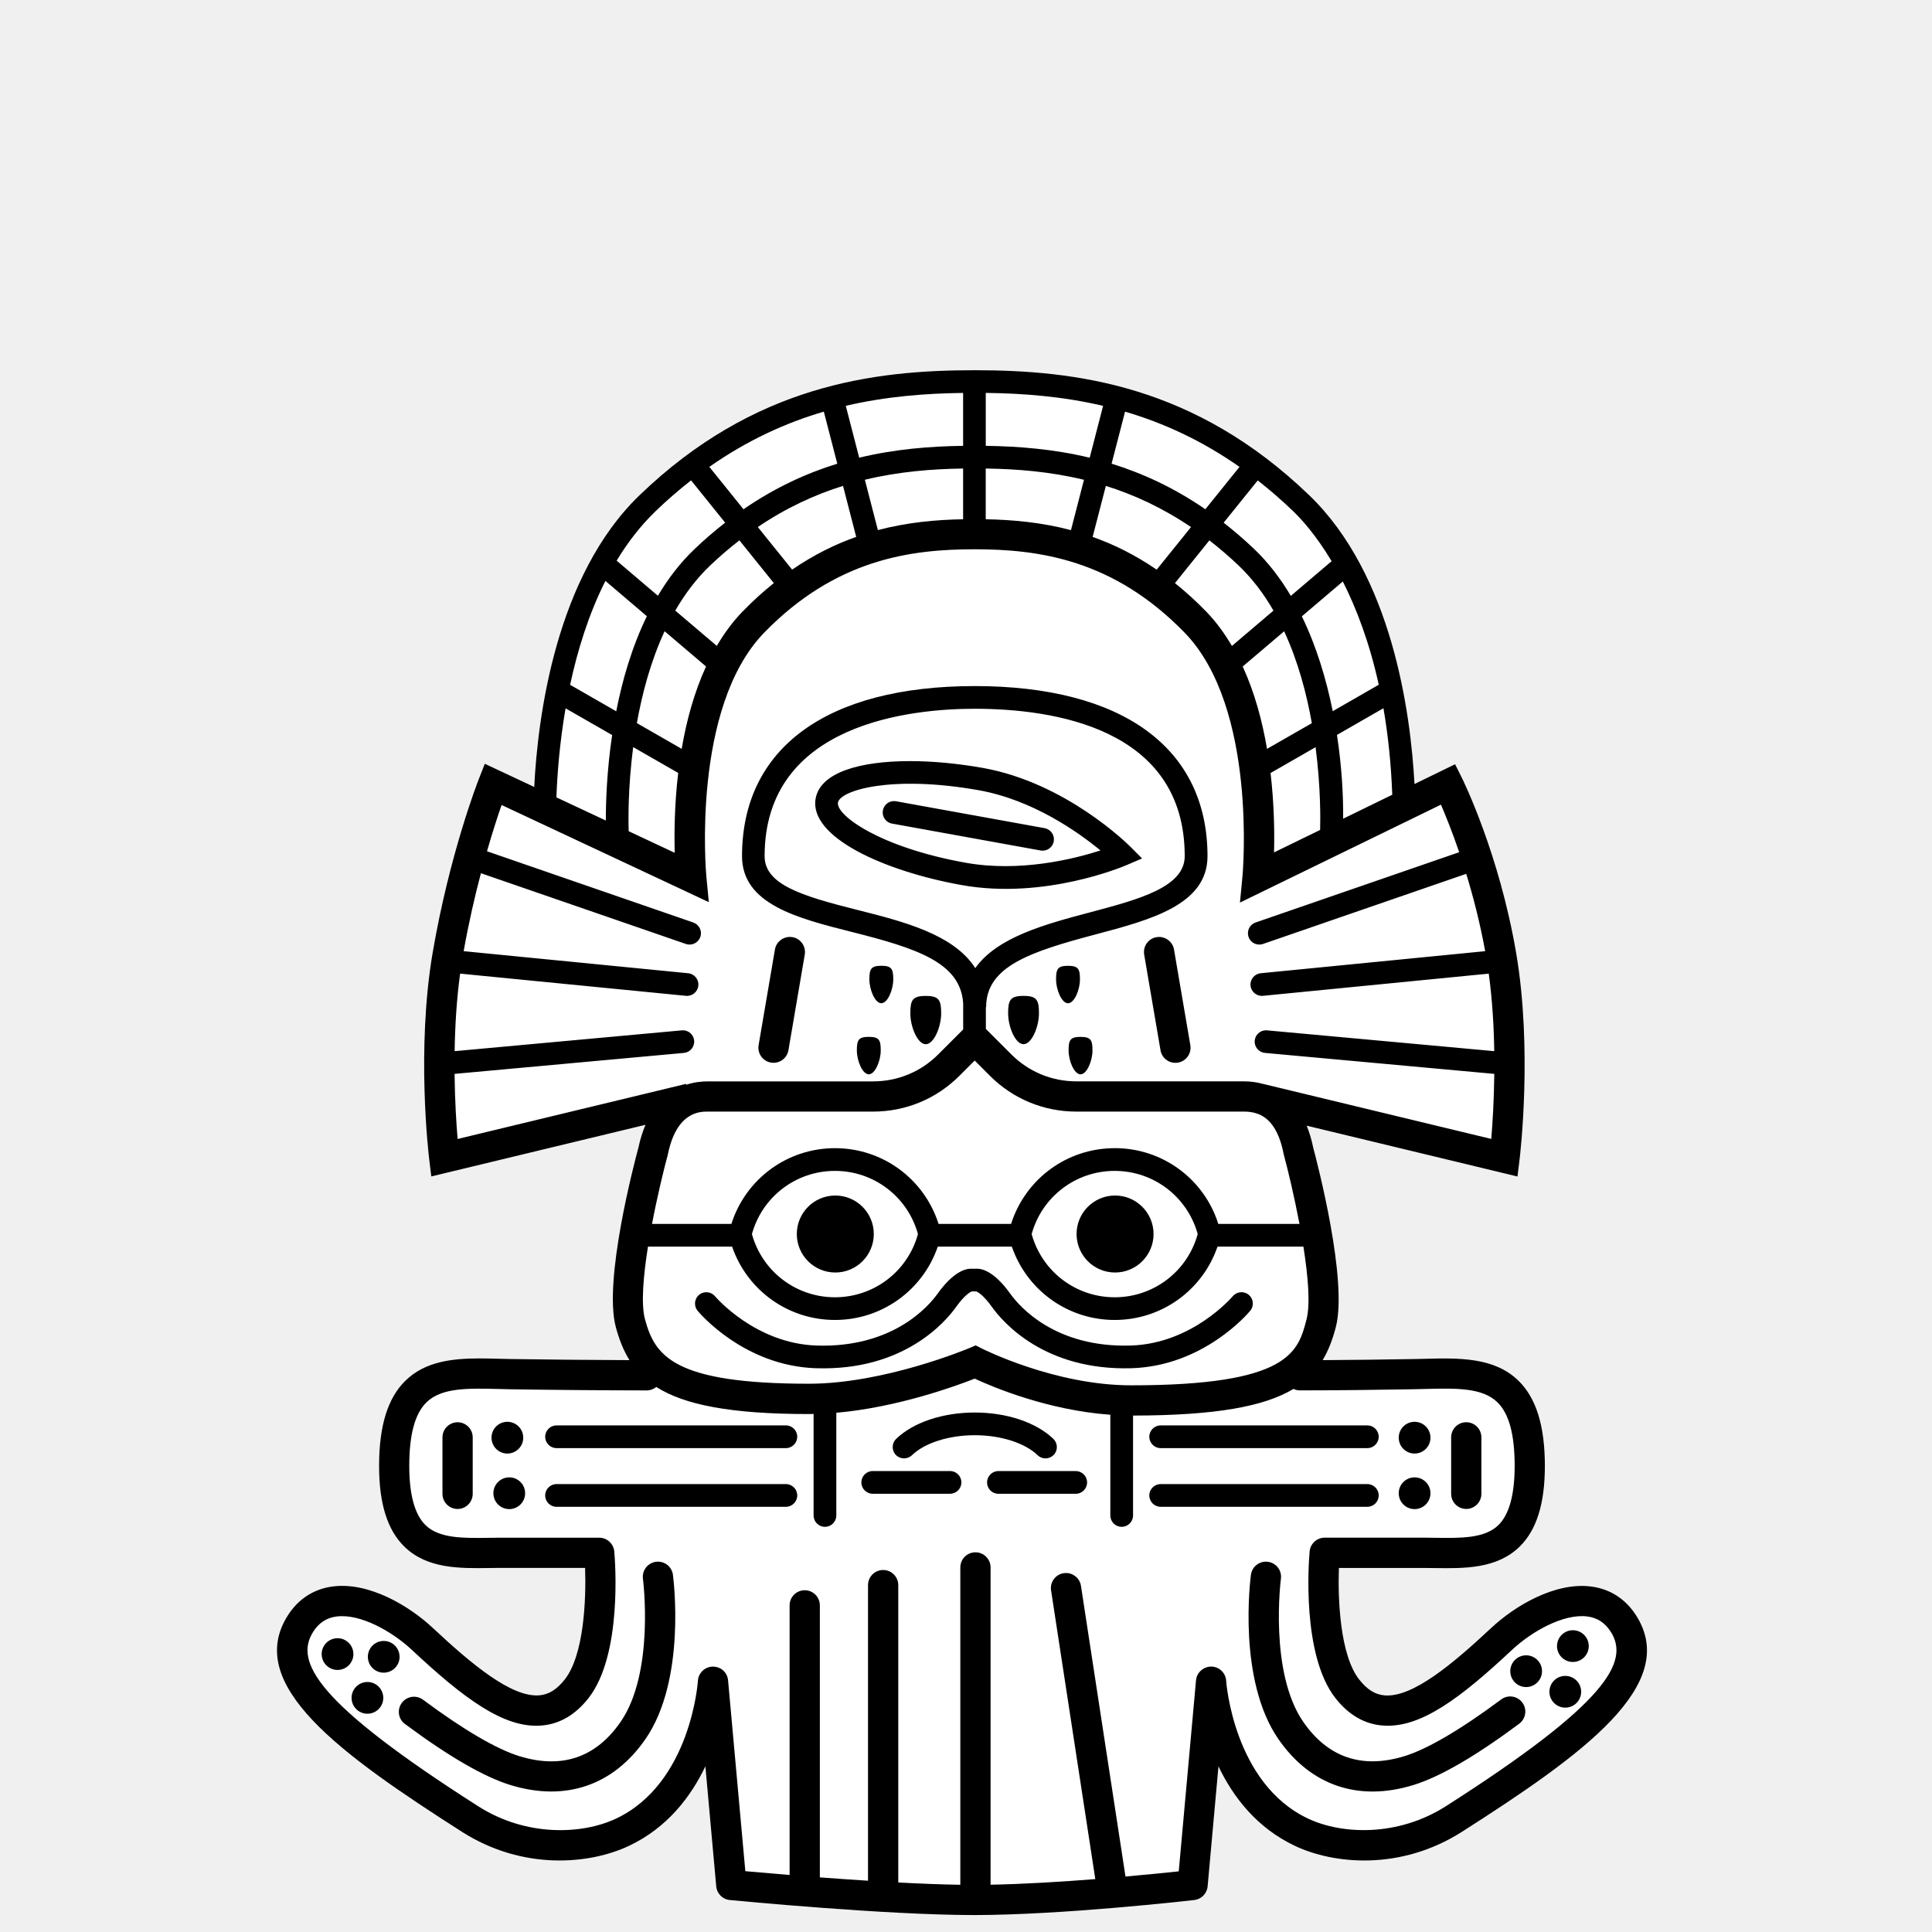
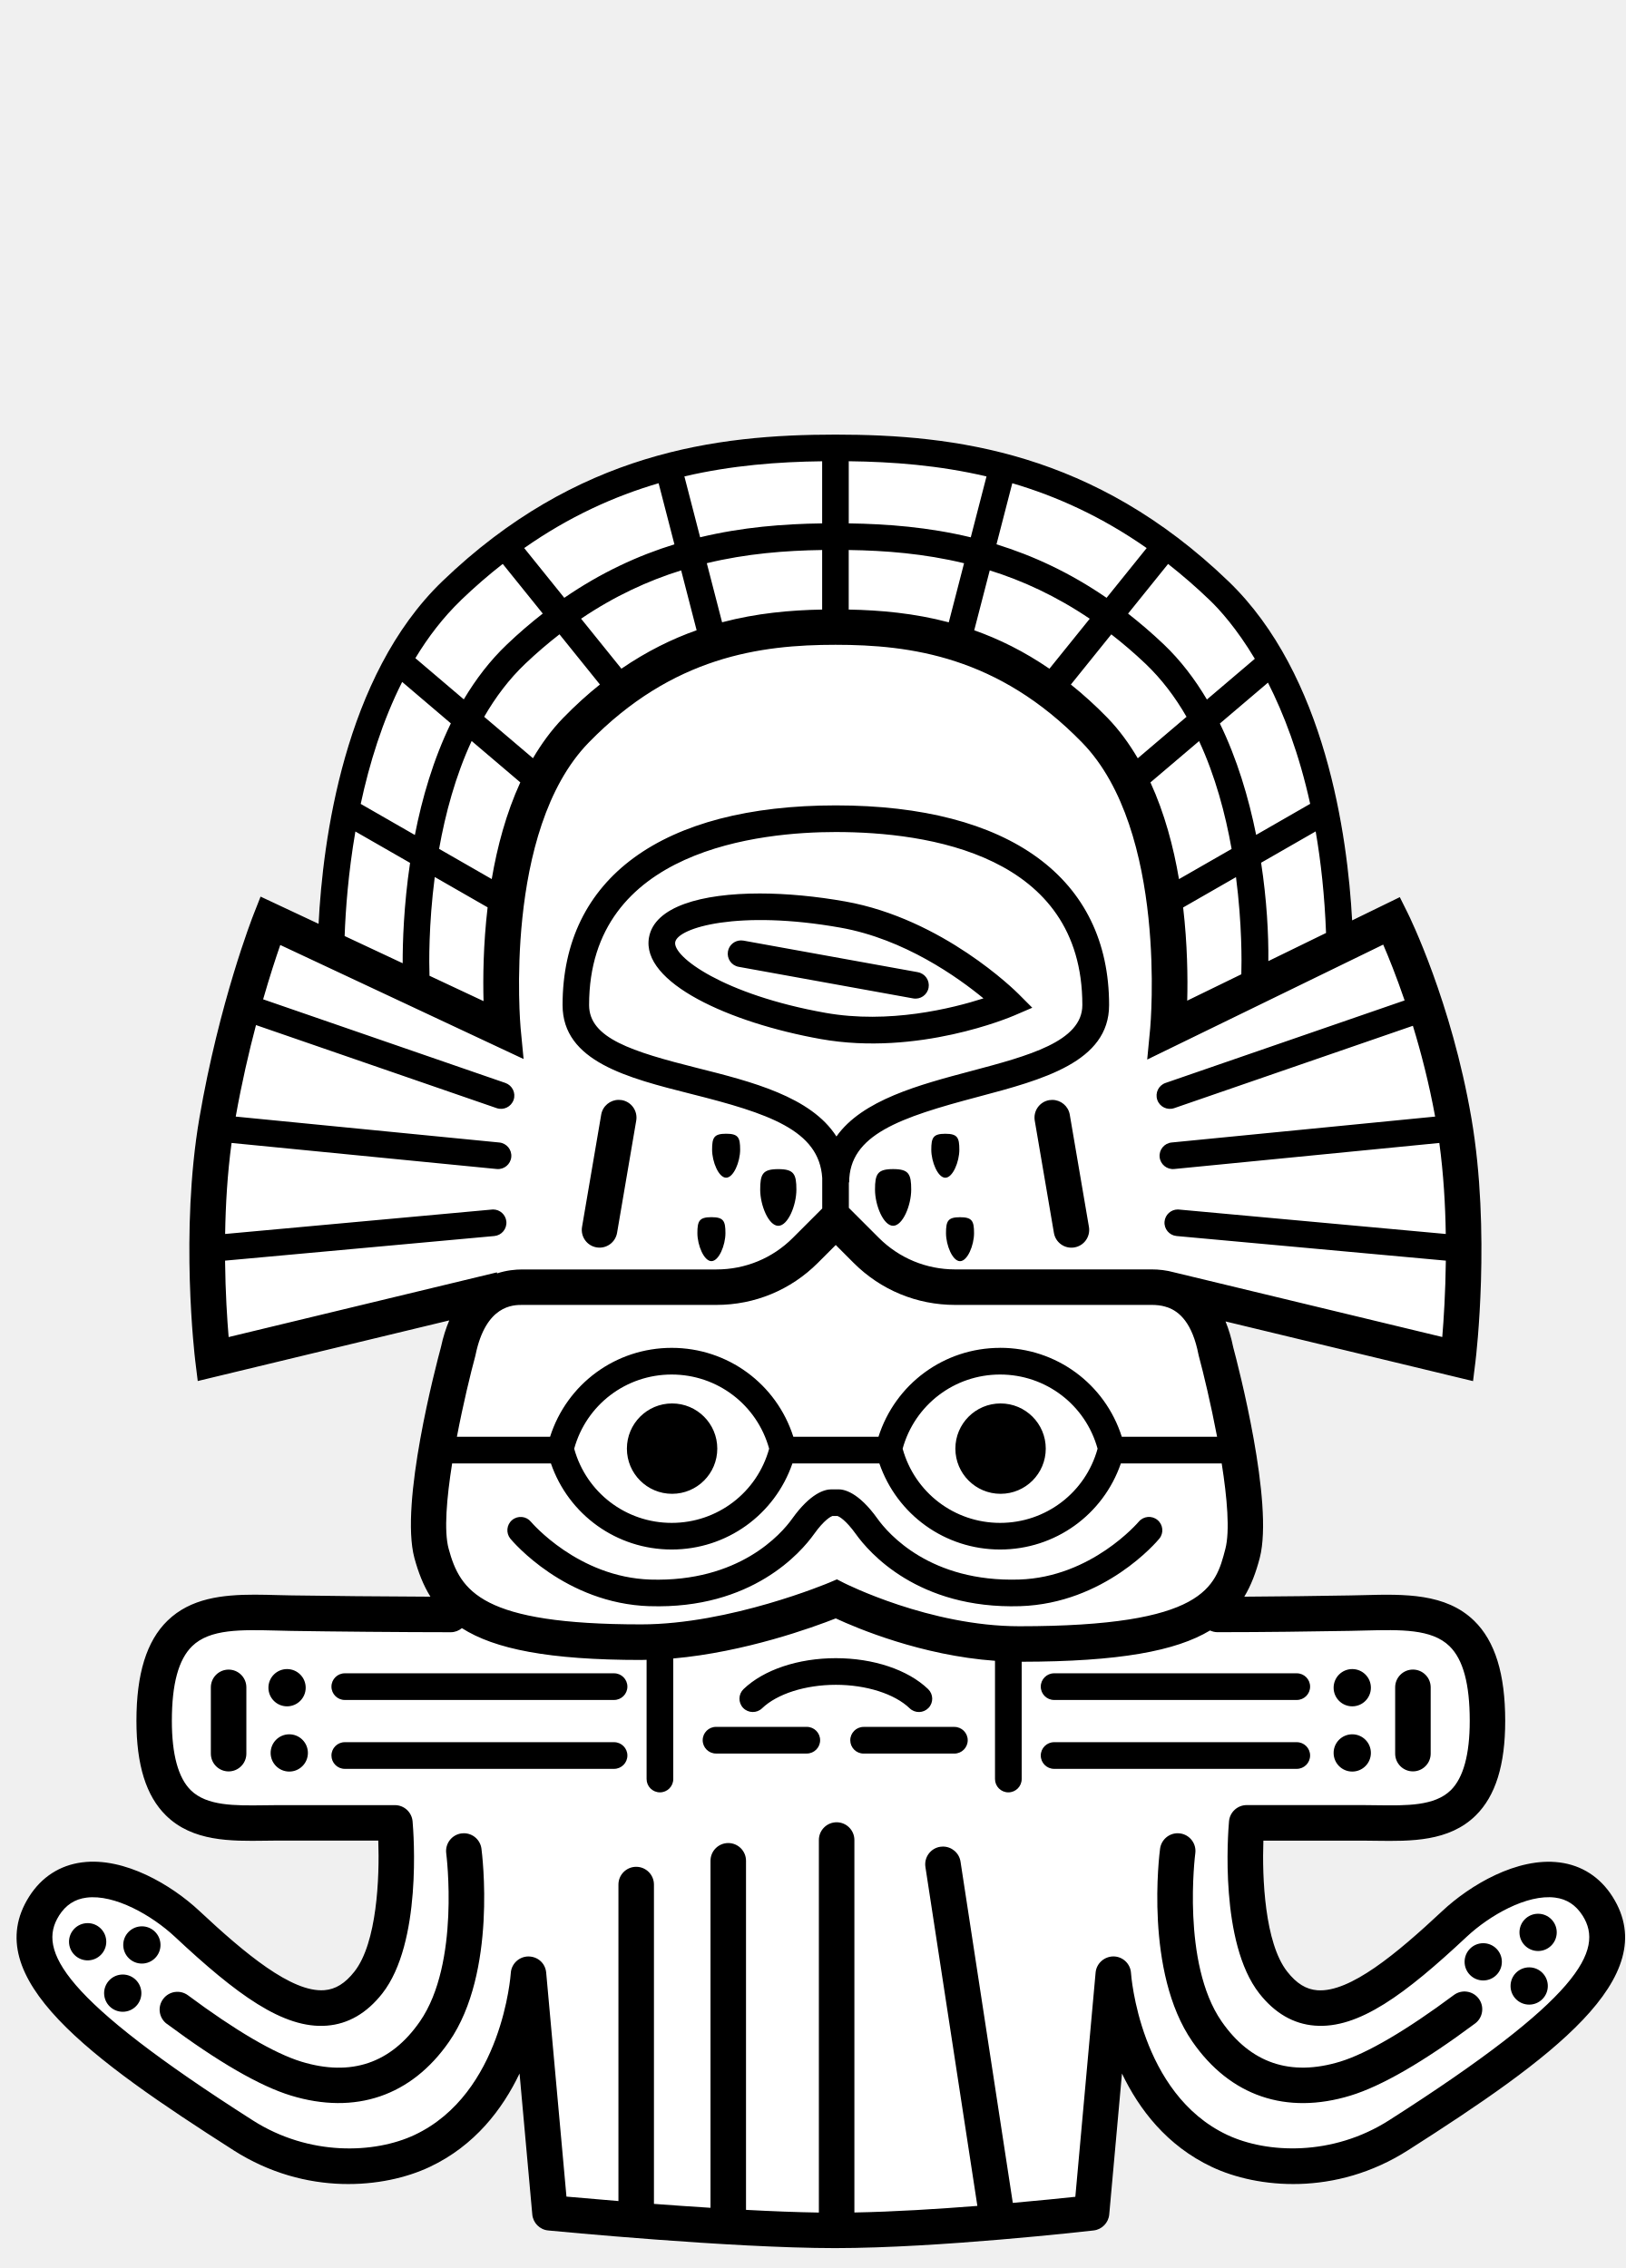
- <svg xmlns="http://www.w3.org/2000/svg" id="Layer_1" version="1.1" viewBox="0 0 595.28 595.28">
+ <svg xmlns="http://www.w3.org/2000/svg" id="Layer_1" version="1.1" viewBox="0 0 426.46 595.28">
  <defs>
    <style>
      .st0 {
        fill: #fff;
      }
    </style>
  </defs>
  <g id="background">
-     <path class="st0" d="M142.26,564.37c19.05,12.16,39.63,9.98,51.47,4.4,11.87-5.58,19.15-15.19,23.61-24.53l3.34,36.98c.2,2.23,1.96,4.01,4.19,4.21,1.95.19,48.06,4.63,75.26,4.63s66.2-4.45,67.85-4.63c2.2-.25,3.91-2.01,4.11-4.21l3.34-36.98c4.46,9.34,11.74,18.94,23.61,24.53,11.83,5.58,32.42,7.76,51.47-4.4,37.34-23.84,67.14-45.3,53.65-66.56-3.25-5.13-8.07-8.24-13.91-8.98-11.11-1.43-23.51,5.97-30.73,12.72-11.99,11.21-24.25,21.47-32.81,20.83-2.96-.22-5.48-1.78-7.92-4.9-5.91-7.52-6.6-24.68-6.25-34.37h26.17c1.17,0,2.36.02,3.54.04,8.91.12,19,.26,26.01-6.64,5.21-5.14,7.74-13.25,7.74-24.82,0-12.34-2.66-20.93-8.14-26.28-7.48-7.29-18.39-7.01-28.94-6.74-1.22.03-2.44.06-3.67.08-8.33.13-17.79.28-27.72.33,1.81-3,3.07-6.39,4.06-10.17,3.73-14.4-5.67-50.47-6.96-55.28-.52-2.58-1.21-4.8-2.02-6.79l64.95,15.66.64-5.19c.17-1.37,4.04-34-1.07-63.83-5.24-30.52-16.26-52.93-16.73-53.87l-2.06-4.14-12.51,6.1c-1.2-22.21-6.96-64.46-32.45-88.99-35.26-33.94-71.91-38.51-103.13-38.51s-67.92,4.57-103.17,38.49c-25.88,24.9-31.38,68.39-32.48,89.91l-15.22-7.14-1.82,4.63c-.37.93-9.04,23.18-14.24,53.5-5.11,29.83-1.24,62.45-1.07,63.83l.64,5.19,66-15.91c-.86,2.03-1.61,4.33-2.18,7.01-1.29,4.76-10.84,41.01-6.96,55.36,1.02,3.76,2.33,7.14,4.2,10.14-11.98-.04-27.54-.2-36.41-.34-1.23-.02-2.45-.05-3.67-.08-2.01-.05-4.03-.11-6.03-.11-8.54,0-16.84.94-22.9,6.84-5.48,5.34-8.14,13.94-8.14,26.28,0,11.57,2.53,19.7,7.74,24.82,7,6.91,17.09,6.76,26.01,6.64,1.18-.02,2.37-.04,3.54-.04h26.18c.35,9.68-.33,26.83-6.25,34.37-2.45,3.12-4.97,4.68-7.92,4.9-8.54.65-20.82-9.62-32.81-20.83-7.22-6.75-19.6-14.15-30.73-12.72-5.84.74-10.66,3.85-13.91,8.98-13.5,21.3,16.31,42.75,53.64,66.59Z" />
+     <path class="st0" d="M61.26,564.37c19.05,12.16,39.63,9.98,51.47,4.4,11.87-5.58,19.15-15.19,23.61-24.53l3.34,36.98c.2,2.23,1.96,4.01,4.19,4.21,1.95.19,48.06,4.63,75.26,4.63s66.2-4.45,67.85-4.63c2.2-.25,3.91-2.01,4.11-4.21l3.34-36.98c4.46,9.34,11.74,18.94,23.61,24.53,11.83,5.58,32.42,7.76,51.47-4.4,37.34-23.84,67.14-45.3,53.65-66.56-3.25-5.13-8.07-8.24-13.91-8.98-11.11-1.43-23.51,5.97-30.73,12.72-11.99,11.21-24.25,21.47-32.81,20.83-2.96-.22-5.48-1.78-7.92-4.9-5.91-7.52-6.6-24.68-6.25-34.37h26.17c1.17,0,2.36.02,3.54.04,8.91.12,19,.26,26.01-6.64,5.21-5.14,7.74-13.25,7.74-24.82,0-12.34-2.66-20.93-8.14-26.28-7.48-7.29-18.39-7.01-28.94-6.74-1.22.03-2.44.06-3.67.08-8.33.13-17.79.28-27.72.33,1.81-3,3.07-6.39,4.06-10.17,3.73-14.4-5.67-50.47-6.96-55.28-.52-2.58-1.21-4.8-2.02-6.79l64.95,15.66.64-5.19c.17-1.37,4.04-34-1.07-63.83-5.24-30.52-16.26-52.93-16.73-53.87l-2.06-4.14-12.51,6.1c-1.2-22.21-6.96-64.46-32.45-88.99-35.26-33.94-71.91-38.51-103.13-38.51s-67.92,4.57-103.17,38.49c-25.88,24.9-31.38,68.39-32.48,89.91l-15.22-7.14-1.82,4.63c-.37.93-9.04,23.18-14.24,53.5-5.11,29.83-1.24,62.45-1.07,63.83l.64,5.19,66-15.91c-.86,2.03-1.61,4.33-2.18,7.01-1.29,4.76-10.84,41.01-6.96,55.36,1.02,3.76,2.33,7.14,4.2,10.14-11.98-.04-27.54-.2-36.41-.34-1.23-.02-2.45-.05-3.67-.08-2.01-.05-4.03-.11-6.03-.11-8.54,0-16.84.94-22.9,6.84-5.48,5.34-8.14,13.94-8.14,26.28,0,11.57,2.53,19.7,7.74,24.82,7,6.91,17.09,6.76,26.01,6.64,1.18-.02,2.37-.04,3.54-.04h26.18c.35,9.68-.33,26.83-6.25,34.37-2.45,3.12-4.97,4.68-7.92,4.9-8.54.65-20.82-9.62-32.81-20.83-7.22-6.75-19.6-14.15-30.73-12.72-5.84.74-10.66,3.85-13.91,8.98-13.5,21.3,16.31,42.75,53.64,66.59h-.03Z" />
  </g>
  <g id="_x30_1">
-     <path d="M140.99,438.22c-2.57,0-4.66,2.09-4.66,4.66v17.4c0,2.57,2.09,4.66,4.66,4.66s4.66-2.09,4.66-4.66v-17.4c0-2.58-2.09-4.66-4.66-4.66ZM171.48,446.19h70.66c1.93,0,3.5-1.57,3.5-3.5s-1.56-3.5-3.5-3.5h-70.66c-1.93,0-3.5,1.57-3.5,3.5s1.57,3.5,3.5,3.5ZM268.9,460.25h23.82c1.93,0,3.5-1.57,3.5-3.5s-1.56-3.5-3.5-3.5h-23.82c-1.93,0-3.5,1.57-3.5,3.5s1.57,3.5,3.5,3.5ZM435.86,464.98c2.7,0,4.89-2.19,4.89-4.89s-2.19-4.89-4.89-4.89-4.89,2.19-4.89,4.89,2.19,4.89,4.89,4.89ZM357.62,446.19h63.68c1.93,0,3.5-1.57,3.5-3.5s-1.56-3.5-3.5-3.5h-63.68c-1.93,0-3.5,1.57-3.5,3.5s1.57,3.5,3.5,3.5ZM304.13,456.76c0,1.93,1.56,3.5,3.5,3.5h23.82c1.93,0,3.5-1.57,3.5-3.5s-1.56-3.5-3.5-3.5h-23.82c-1.93,0-3.5,1.57-3.5,3.5ZM156.33,447.86c2.7,0,4.89-2.19,4.89-4.89s-2.19-4.89-4.89-4.89-4.89,2.19-4.89,4.89,2.18,4.89,4.89,4.89ZM357.62,464.27h63.68c1.93,0,3.5-1.57,3.5-3.5s-1.56-3.5-3.5-3.5h-63.68c-1.93,0-3.5,1.57-3.5,3.5s1.57,3.5,3.5,3.5ZM280.98,448.38c3.96-3.81,11.39-6.17,19.37-6.17s15.42,2.37,19.37,6.17c1.39,1.34,3.6,1.29,4.94-.1,1.34-1.39,1.29-3.6-.1-4.94-5.29-5.08-14.34-8.12-24.22-8.12s-18.93,3.04-24.22,8.12c-1.39,1.34-1.43,3.55-.1,4.94,1.35,1.39,3.57,1.43,4.96.1ZM104.52,514.51c2.68-.29,4.63-2.69,4.34-5.38-.29-2.68-2.69-4.63-5.38-4.34-2.68.29-4.63,2.69-4.34,5.38.29,2.68,2.7,4.63,5.38,4.34ZM142.26,564.37c19.05,12.16,39.63,9.98,51.47,4.4,11.87-5.58,19.15-15.19,23.61-24.53l3.34,36.98c.2,2.23,1.96,4.01,4.19,4.21,1.95.19,48.06,4.63,75.26,4.63s66.2-4.45,67.85-4.63c2.2-.25,3.91-2.01,4.11-4.21l3.34-36.98c4.46,9.34,11.74,18.94,23.61,24.53,11.83,5.58,32.42,7.76,51.47-4.4,37.34-23.84,67.14-45.3,53.65-66.56-3.25-5.13-8.07-8.24-13.91-8.98-11.11-1.43-23.51,5.97-30.73,12.72-11.99,11.21-24.25,21.47-32.81,20.83-2.96-.22-5.48-1.78-7.92-4.9-5.91-7.52-6.6-24.68-6.25-34.37h26.17c1.17,0,2.36.02,3.54.04,8.91.12,19,.26,26.01-6.64,5.21-5.14,7.74-13.25,7.74-24.82,0-12.34-2.66-20.93-8.14-26.28-7.48-7.29-18.39-7.01-28.94-6.74-1.22.03-2.44.06-3.67.08-8.33.13-17.79.28-27.72.33,1.81-3,3.07-6.39,4.06-10.17,3.73-14.4-5.67-50.47-6.96-55.28-.52-2.58-1.21-4.8-2.02-6.79l64.95,15.66.64-5.19c.17-1.37,4.04-34-1.07-63.83-5.24-30.52-16.26-52.93-16.73-53.87l-2.06-4.14-12.51,6.1c-1.2-22.21-6.96-64.46-32.45-88.99-35.26-33.94-71.91-38.51-103.13-38.51s-67.92,4.57-103.17,38.49c-25.88,24.9-31.38,68.39-32.48,89.91l-15.22-7.14-1.82,4.63c-.37.93-9.04,23.18-14.24,53.5-5.11,29.83-1.24,62.45-1.07,63.83l.64,5.19,66-15.91c-.86,2.03-1.61,4.33-2.18,7.01-1.29,4.76-10.84,41.01-6.96,55.36,1.02,3.76,2.33,7.14,4.2,10.14-11.98-.04-27.54-.2-36.41-.34-1.23-.02-2.45-.05-3.67-.08-2.01-.05-4.03-.11-6.03-.11-8.54,0-16.84.94-22.9,6.84-5.48,5.34-8.14,13.94-8.14,26.28,0,11.57,2.53,19.7,7.74,24.82,7,6.91,17.09,6.76,26.01,6.64,1.18-.02,2.37-.04,3.54-.04h26.18c.35,9.68-.33,26.83-6.25,34.37-2.45,3.12-4.97,4.68-7.92,4.9-8.54.65-20.82-9.62-32.81-20.83-7.22-6.75-19.6-14.15-30.73-12.72-5.84.74-10.66,3.85-13.91,8.98-13.5,21.3,16.31,42.75,53.64,66.59ZM428.97,244.88l-15.13,7.38c.08-7.14-.42-16.15-1.9-25.82l14.32-8.22c1.38,7.98,2.35,16.85,2.72,26.66ZM424.82,210.98l-14.18,8.15c-1.98-9.83-5.02-19.98-9.52-29.23l12.62-10.73c4.12,8.12,8.17,18.6,11.08,31.82ZM391.48,238.18l13.87-7.96c1.6,12.35,1.5,22.3,1.4,25.5l-14.2,6.92c.16-6,.06-14.76-1.07-24.46ZM395.67,194.52c4.26,9.19,6.9,19.12,8.53,28.3l-13.81,7.92c-1.44-8.48-3.78-17.29-7.49-25.38l12.77-10.85ZM379.58,199.03c-2.26-3.83-4.85-7.42-7.93-10.6-3.19-3.28-6.41-6.18-9.63-8.76l10.61-13.17c2.99,2.32,5.98,4.87,8.95,7.69,4.28,4.07,7.84,8.82,10.79,13.95l-12.79,10.88ZM398.52,157.58c2.47,2.38,6.97,7.3,11.77,15.33l-12.57,10.69c-3.17-5.35-6.91-10.27-11.32-14.47-3.11-2.96-6.24-5.63-9.37-8.08l10.5-13.03c3.68,2.89,7.34,6.05,10.99,9.56ZM346.64,126.83c11.62,3.42,23.47,8.76,35.27,17.02l-10.52,13.06c-9.67-6.65-19.37-11.1-28.89-14.04l4.15-16.05ZM366.97,162.4l-10.58,13.12c-6.62-4.54-13.21-7.79-19.73-10.09l4.07-15.72c8.66,2.71,17.46,6.75,26.24,12.69ZM303.73,121.06c11.47.14,23.64,1.05,36.15,3.99l-4.13,15.98c-11.09-2.67-21.87-3.51-32.02-3.66v-16.32ZM303.73,144.36c9.6.14,19.79.94,30.26,3.47l-4.01,15.51c-9.09-2.4-17.92-3.19-26.26-3.35v-15.63ZM296.75,121.06v16.31c-10.15.14-20.93.98-32.02,3.65l-4.13-15.98c12.51-2.92,24.68-3.83,36.15-3.97ZM296.75,144.36v15.63c-8.34.15-17.17.94-26.26,3.34l-4.01-15.51c10.46-2.52,20.65-3.32,30.26-3.46ZM263.81,165.42c-6.52,2.3-13.12,5.56-19.74,10.09l-10.58-13.12c8.78-5.94,17.59-9.98,26.26-12.68l4.06,15.72ZM207.89,262.76l-14.18-6.65c-.11-3.19-.25-13.33,1.38-25.92l13.87,7.96c-1.15,9.78-1.23,18.61-1.07,24.61ZM196.23,222.79c1.64-9.2,4.29-19.12,8.54-28.3l12.77,10.86c-3.71,8.09-6.06,16.9-7.5,25.38l-13.81-7.93ZM208.07,188.12c2.96-5.12,6.51-9.86,10.78-13.92,2.98-2.83,5.97-5.38,8.97-7.71l10.61,13.17c-3.23,2.58-6.45,5.49-9.65,8.78-3.07,3.16-5.67,6.75-7.92,10.57l-12.81-10.88ZM253.83,126.82l4.15,16.05c-9.52,2.94-19.23,7.39-28.9,14.04l-10.52-13.06c11.8-8.27,23.65-13.61,35.28-17.02ZM201.91,157.58c3.66-3.52,7.33-6.69,11.02-9.57l10.5,13.03c-3.14,2.45-6.28,5.13-9.39,8.1-4.47,4.25-8.19,9.15-11.33,14.42l-12.71-10.81c3.34-5.53,7.28-10.69,11.92-15.16ZM186.54,178.99l12.77,10.87c-4.61,9.48-7.57,19.71-9.44,29.3l-14.21-8.16c2.27-10.57,5.7-21.75,10.87-32ZM174.27,218.25l14.34,8.23c-1.67,11.22-1.95,20.88-1.94,26.34l-15.23-7.14c.24-6.74.94-16.51,2.82-27.43ZM141,350.92c-.38-4.52-.85-11.64-.94-20.04l70.66-6.46c1.92-.18,3.33-1.87,3.16-3.8-.17-1.81-1.69-3.17-3.48-3.17-.11,0-.22,0-.32.02l-70,6.41c.12-7.58.59-15.8,1.69-23.89l69.58,6.84c1.92.19,3.63-1.22,3.82-3.14.19-1.92-1.22-3.63-3.14-3.82l-69.17-6.8c1.58-8.85,3.46-16.99,5.32-24.02l63.15,21.8c1.83.63,3.81-.34,4.45-2.16s-.34-3.81-2.16-4.45l-63.57-21.95c1.75-6.09,3.36-10.99,4.5-14.26l63.85,29.93-.78-8.13c-.04-.51-4.66-51.78,17.86-74.92,22.02-22.62,45.1-25.67,64.77-25.67s42.72,3.05,64.73,25.67c22.52,23.13,17.9,74.4,17.86,74.92l-.79,8.27,61.93-30.17c1.41,3.26,3.45,8.3,5.62,14.65l-62.74,21.66c-1.83.63-2.79,2.62-2.16,4.45s2.62,2.79,4.45,2.16l62.62-21.61c2.14,6.97,4.23,15.06,5.84,23.83l-69.16,6.8c-1.92.19-3.33,1.9-3.14,3.82s1.91,3.32,3.82,3.14l69.58-6.84c1.1,8.09,1.58,16.31,1.69,23.89l-70-6.41c-.11,0-.22-.02-.32-.02-1.78,0-3.31,1.36-3.48,3.17-.18,1.92,1.24,3.62,3.16,3.8l70.66,6.46c-.1,8.39-.56,15.51-.94,20.04l-70.26-16.94c-2.15-.6-4.2-.8-5.91-.8h-51.66c-7.57,0-14.68-2.95-20.03-8.29l-7.86-7.86v-6.69h.08c0-12.55,13.41-17.05,33.87-22.47,16.88-4.48,34.34-9.12,34.34-24.07,0-33.3-26.14-52.41-71.71-52.41s-71.71,19.1-71.71,52.41c0,14.82,17.14,19.13,33.72,23.32,20.21,5.09,33.63,9.46,34.42,22.06v8.01l-7.71,7.71c-5.35,5.35-12.46,8.29-20.04,8.29h-50.95c-1.88,0-4.2.24-6.62,1.03l-.06-.26-70.36,16.97ZM343.45,353.77c-14.72,0-27.51,9.48-31.92,23.34h-22.34c-4.41-13.85-17.2-23.34-31.92-23.34s-27.51,9.48-31.92,23.34h-24.45c1.63-8.57,3.6-16.67,4.84-21.24l.06-.28c2.71-13.09,9.89-13.09,12.25-13.09h50.95c10.06,0,19.51-3.92,26.62-11.03l4.7-4.7,4.69,4.7c7.11,7.11,16.57,11.03,26.62,11.03h51.66c1.12,0,2.36.11,3.62.48v.03s.41.1.41.1c3.27,1.13,6.59,4.24,8.19,12.43l.07.31c1.23,4.55,3.18,12.67,4.81,21.25h-25.01c-4.4-13.86-17.19-23.34-31.91-23.34ZM369.03,380.24c-3.17,11.51-13.58,19.47-25.58,19.47s-22.4-7.96-25.58-19.47c3.17-11.51,13.58-19.47,25.58-19.47,12.01,0,22.41,7.96,25.58,19.47ZM282.84,380.24c-3.17,11.51-13.58,19.47-25.58,19.47s-22.4-7.96-25.58-19.47c3.17-11.51,13.58-19.47,25.58-19.47,12,0,22.4,7.96,25.58,19.47ZM264.03,280.33c-17.18-4.33-28.44-7.82-28.44-16.54,0-41,45.26-45.41,64.72-45.41,24.17,0,64.72,5.9,64.72,45.41,0,9.57-14.16,13.33-29.14,17.31-13.64,3.62-28.63,7.6-35.39,17.19-6.68-10.46-22.29-14.39-36.46-17.96ZM199.67,384.1h25.9c4.63,13.45,17.23,22.6,31.69,22.6s27.06-9.15,31.69-22.6h22.81c4.63,13.45,17.23,22.6,31.69,22.6s27.06-9.15,31.69-22.6h26.46c1.43,9.07,2.18,17.75.96,22.44-2.59,9.99-5.26,20.3-54.06,20.3-23.5,0-45.69-11.21-45.92-11.31l-1.95-1-2,.85c-.26.11-26.08,10.97-49.38,10.97-41.82,0-47.48-8.61-50.52-19.87-1.26-4.63-.52-13.3.92-22.38ZM96.48,502.8c1.77-2.79,4.13-4.34,7.23-4.73,7.38-.94,17.19,4.67,23.19,10.28,16.09,15.05,28.41,24.23,39.88,23.32,5.59-.43,10.48-3.27,14.54-8.44,10.43-13.29,8.23-41.96,7.95-45.19-.22-2.4-2.22-4.25-4.64-4.25h-30.56c-1.21,0-2.44.02-3.67.04-7.78.1-15.11.21-19.34-3.96-3.29-3.25-4.96-9.37-4.96-18.19,0-9.7,1.74-16.11,5.32-19.61,4.67-4.55,12.78-4.33,22.2-4.1,1.25.04,2.5.06,3.76.09,10.3.17,29.6.35,41.9.35,1.12,0,2.13-.41,2.93-1.07,8.62,5.49,22.8,8.35,47.06,8.35.47,0,.94-.03,1.41-.04v31.29c0,1.93,1.56,3.5,3.5,3.5s3.5-1.57,3.5-3.5v-31.64c18.8-1.66,36.75-8.2,42.64-10.52,5.64,2.62,22.53,9.74,41.79,11.13v31.03c0,1.93,1.56,3.5,3.5,3.5s3.5-1.57,3.5-3.5v-30.78c25.55-.04,40.43-2.8,49.43-8.21.6.28,1.26.45,1.96.45,12.54,0,24.6-.18,34.92-.35,1.26-.02,2.51-.05,3.75-.09,9.4-.23,17.53-.45,22.2,4.1,3.59,3.5,5.32,9.91,5.32,19.61,0,8.82-1.67,14.94-4.96,18.19-4.23,4.17-11.57,4.07-19.34,3.96-1.23-.02-2.46-.04-3.67-.04h-30.56c-2.41,0-4.43,1.85-4.64,4.25-.29,3.23-2.48,31.9,7.95,45.19,4.06,5.17,8.96,8.01,14.54,8.44,11.54.93,23.8-8.27,39.88-23.32,6-5.61,15.81-11.22,23.19-10.28,3.09.39,5.45,1.95,7.23,4.73,5.76,9.1-.66,21.71-50.79,53.72-14.84,9.47-32.03,8.75-42.48,3.83-22.98-10.82-25.23-42.16-25.24-42.47-.14-2.43-2.14-4.34-4.58-4.37-2.41,0-4.49,1.81-4.71,4.24l-5.32,58.85c-3.56.38-9.41.98-16.41,1.6l-13.72-89.57c-.35-2.3-2.34-3.95-4.6-3.95-.23,0-.48.02-.71.05-2.55.39-4.29,2.77-3.9,5.31l13.63,88.95c-10.36.82-21.96,1.54-32.27,1.73v-97.76c0-2.57-2.09-4.66-4.66-4.66s-4.66,2.09-4.66,4.66v97.78c-5.85-.09-12.42-.35-19.12-.71v-91.62c0-2.57-2.09-4.66-4.66-4.66s-4.66,2.09-4.66,4.66v91.08c-5.11-.32-10.13-.68-14.84-1.03v-83.81c0-2.57-2.09-4.66-4.66-4.66s-4.66,2.09-4.66,4.66v83.07c-5.76-.48-10.54-.9-13.64-1.17l-5.32-58.79c-.22-2.43-2.16-4.24-4.71-4.24-2.44.04-4.44,1.95-4.58,4.37-.02.31-2.17,31.6-25.24,42.47-10.46,4.92-27.65,5.65-42.48-3.83-50.17-32-56.59-44.63-50.83-53.72ZM108.35,523.66c.29,2.68,2.69,4.63,5.38,4.34,2.68-.29,4.63-2.69,4.34-5.38-.29-2.68-2.69-4.63-5.38-4.34-2.68.29-4.63,2.7-4.34,5.38ZM245.64,460.77c0-1.93-1.56-3.5-3.5-3.5h-70.66c-1.93,0-3.5,1.57-3.5,3.5s1.56,3.5,3.5,3.5h70.66c1.93,0,3.5-1.57,3.5-3.5ZM156.91,455.2c-2.7,0-4.89,2.19-4.89,4.89s2.19,4.89,4.89,4.89,4.89-2.19,4.89-4.89-2.19-4.89-4.89-4.89ZM118.75,515.35c2.68-.29,4.63-2.69,4.34-5.38-.29-2.68-2.69-4.63-5.38-4.34-2.68.29-4.63,2.69-4.34,5.38.29,2.68,2.7,4.63,5.38,4.34ZM124.77,531.18c13.45,10,24.41,16.35,32.58,18.84,16.88,5.15,31.63.12,41.52-14.17,12.62-18.24,8.64-49.33,8.47-50.64-.31-2.34-2.31-4.04-4.61-4.04-.21,0-.41.02-.62.04-2.55.34-4.34,2.68-4.01,5.23.04.29,3.67,28.85-6.89,44.11-7.61,11-18.09,14.56-31.13,10.57-7.04-2.15-17.32-8.17-29.74-17.41-2.06-1.53-4.98-1.11-6.52.96-1.55,2.06-1.12,4.98.94,6.52ZM285.24,321.74c2.54,0,4.75-5.39,4.75-9.49s-.64-5.39-4.75-5.39-4.75,1.28-4.75,5.39,2.21,9.49,4.75,9.49ZM343.57,368.36c-6.55,0-11.86,5.31-11.86,11.86s5.31,11.86,11.86,11.86,11.86-5.31,11.86-11.86-5.31-11.86-11.86-11.86ZM435.86,447.86c2.7,0,4.89-2.19,4.89-4.89s-2.19-4.89-4.89-4.89-4.89,2.19-4.89,4.89,2.19,4.89,4.89,4.89ZM484.63,512.08c2.7,0,4.89-2.19,4.89-4.89s-2.19-4.89-4.89-4.89-4.89,2.19-4.89,4.89,2.19,4.89,4.89,4.89ZM470.23,519.81c2.7,0,4.89-2.19,4.89-4.89s-2.19-4.89-4.89-4.89-4.89,2.19-4.89,4.89,2.19,4.89,4.89,4.89ZM482.29,526.15c2.7,0,4.89-2.19,4.89-4.89s-2.19-4.89-4.89-4.89-4.89,2.19-4.89,4.89,2.18,4.89,4.89,4.89ZM321.87,255.17l-45.78-8.29c-.21-.04-.42-.05-.63-.05-1.66,0-3.13,1.18-3.43,2.87-.34,1.9.91,3.72,2.81,4.06l45.78,8.29c1.9.35,3.72-.91,4.06-2.81.34-1.9-.91-3.72-2.81-4.06ZM257.37,368.36c-6.55,0-11.86,5.31-11.86,11.86s5.31,11.86,11.86,11.86,11.86-5.31,11.86-11.86-5.31-11.86-11.86-11.86ZM347.17,266.53l4.72-2.03-3.63-3.64c-.8-.8-19.87-19.69-45.43-24.25-7.6-1.35-15.35-2.1-22.45-2.1-15.31,0-27.63,3.43-29.07,11.54-2.12,11.85,21.08,22.38,45.08,26.67,25.5,4.55,49.76-5.75,50.78-6.19ZM297.62,265.84c-26.8-4.78-40.11-14.77-39.43-18.56.67-3.79,16.61-8.57,43.42-3.79,16.7,2.98,30.75,13.01,37.47,18.55-8.22,2.64-24.79,6.77-41.46,3.8ZM451.78,464.93c2.57,0,4.66-2.09,4.66-4.66v-17.4c0-2.57-2.09-4.66-4.66-4.66s-4.66,2.09-4.66,4.66v17.4c0,2.58,2.09,4.66,4.66,4.66ZM361.73,292.56c-.39-2.27-2.36-3.87-4.59-3.87-.26,0-.52.02-.79.06-2.54.43-4.24,2.84-3.81,5.38l5.03,29.47c.43,2.54,2.84,4.25,5.38,3.81,2.54-.43,4.24-2.84,3.81-5.38l-5.03-29.47ZM251.52,421.57c26.87.86,39.76-14.24,43.07-18.88,2.73-3.83,4.46-4.65,4.84-4.79h1.36c.38.14,2.1.96,4.84,4.79,3.32,4.64,16.17,19.7,43.07,18.88,22.21-.7,35.95-17.01,36.52-17.71,1.23-1.48,1.02-3.68-.47-4.91-1.48-1.23-3.68-1.03-4.92.45-.13.14-12.38,14.58-31.37,15.18-23.35.74-34.36-12.03-37.18-15.96-5-6.99-8.81-7.79-10.47-7.71h-1.47c-.05,0-.12,0-.18,0-1.74,0-5.46.97-10.29,7.72-2.81,3.94-13.86,16.67-37.18,15.96-18.99-.6-31.24-15.03-31.37-15.18-1.23-1.48-3.42-1.69-4.91-.46-1.49,1.23-1.69,3.43-.47,4.92.59.7,14.33,17.01,36.55,17.71ZM267.69,331.01c1.96,0,3.68-4.17,3.68-7.36s-.49-4.18-3.68-4.18-3.68,1-3.68,4.18,1.72,7.36,3.68,7.36ZM271.55,309.11c1.96,0,3.68-4.17,3.68-7.36s-.49-4.18-3.68-4.18-3.68,1-3.68,4.18,1.72,7.36,3.68,7.36ZM394.67,486.44c.34-2.55-1.45-4.89-4.01-5.23-.21-.03-.41-.04-.62-.04-2.29,0-4.29,1.7-4.61,4.04-.18,1.32-4.16,32.4,8.47,50.64,9.9,14.3,24.63,19.34,41.52,14.17,8.18-2.5,19.18-8.87,32.68-18.92,2.06-1.53,2.49-4.46.95-6.52-1.54-2.06-4.46-2.49-6.52-.95-12.46,9.28-22.78,15.32-29.83,17.48-13.05,3.98-23.52.43-31.14-10.57-10.56-15.27-6.93-43.82-6.89-44.11ZM315.37,306.85c-4.11,0-4.75,1.28-4.75,5.39s2.21,9.49,4.75,9.49,4.75-5.39,4.75-9.49-.63-5.39-4.75-5.39ZM332.75,301.76c0-3.18-.49-4.18-3.68-4.18s-3.68,1-3.68,4.18,1.72,7.36,3.68,7.36c1.97,0,3.68-4.18,3.68-7.36ZM237.55,327.4c2.54.43,4.94-1.27,5.38-3.81l5.03-29.47c.43-2.54-1.27-4.94-3.81-5.38-.27-.04-.53-.06-.79-.06-2.23,0-4.2,1.6-4.59,3.87l-5.03,29.47c-.43,2.54,1.27,4.95,3.81,5.38ZM332.93,319.48c-3.19,0-3.68,1-3.68,4.18s1.72,7.36,3.68,7.36,3.68-4.17,3.68-7.36-.5-4.18-3.68-4.18Z" />
+     <path d="M59.99,438.22c-2.57,0-4.66,2.09-4.66,4.66v17.4c0,2.57,2.09,4.66,4.66,4.66s4.66-2.09,4.66-4.66v-17.4c0-2.58-2.09-4.66-4.66-4.66ZM90.48,446.19h70.66c1.93,0,3.5-1.57,3.5-3.5s-1.56-3.5-3.5-3.5h-70.66c-1.93,0-3.5,1.57-3.5,3.5s1.57,3.5,3.5,3.5ZM187.9,460.25h23.82c1.93,0,3.5-1.57,3.5-3.5s-1.56-3.5-3.5-3.5h-23.82c-1.93,0-3.5,1.57-3.5,3.5s1.57,3.5,3.5,3.5ZM354.86,464.98c2.7,0,4.89-2.19,4.89-4.89s-2.19-4.89-4.89-4.89-4.89,2.19-4.89,4.89,2.19,4.89,4.89,4.89ZM276.62,446.19h63.68c1.93,0,3.5-1.57,3.5-3.5s-1.56-3.5-3.5-3.5h-63.68c-1.93,0-3.5,1.57-3.5,3.5s1.57,3.5,3.5,3.5ZM223.13,456.76c0,1.93,1.56,3.5,3.5,3.5h23.82c1.93,0,3.5-1.57,3.5-3.5s-1.56-3.5-3.5-3.5h-23.82c-1.93,0-3.5,1.57-3.5,3.5ZM75.33,447.86c2.7,0,4.89-2.19,4.89-4.89s-2.19-4.89-4.89-4.89-4.89,2.19-4.89,4.89,2.18,4.89,4.89,4.89ZM276.62,464.27h63.68c1.93,0,3.5-1.57,3.5-3.5s-1.56-3.5-3.5-3.5h-63.68c-1.93,0-3.5,1.57-3.5,3.5s1.57,3.5,3.5,3.5ZM199.98,448.38c3.96-3.81,11.39-6.17,19.37-6.17s15.42,2.37,19.37,6.17c1.39,1.34,3.6,1.29,4.94-.1s1.29-3.6-.1-4.94c-5.29-5.08-14.34-8.12-24.22-8.12s-18.93,3.04-24.22,8.12c-1.39,1.34-1.43,3.55-.1,4.94,1.35,1.39,3.57,1.43,4.96.1h0ZM23.52,514.51c2.68-.29,4.63-2.69,4.34-5.38-.29-2.68-2.69-4.63-5.38-4.34-2.68.29-4.63,2.69-4.34,5.38.29,2.68,2.7,4.63,5.38,4.34ZM61.26,564.37c19.05,12.16,39.63,9.98,51.47,4.4,11.87-5.58,19.15-15.19,23.61-24.53l3.34,36.98c.2,2.23,1.96,4.01,4.19,4.21,1.95.19,48.06,4.63,75.26,4.63s66.2-4.45,67.85-4.63c2.2-.25,3.91-2.01,4.11-4.21l3.34-36.98c4.46,9.34,11.74,18.94,23.61,24.53,11.83,5.58,32.42,7.76,51.47-4.4,37.34-23.84,67.14-45.3,53.65-66.56-3.25-5.13-8.07-8.24-13.91-8.98-11.11-1.43-23.51,5.97-30.73,12.72-11.99,11.21-24.25,21.47-32.81,20.83-2.96-.22-5.48-1.78-7.92-4.9-5.91-7.52-6.6-24.68-6.25-34.37h26.17c1.17,0,2.36.02,3.54.04,8.91.12,19,.26,26.01-6.64,5.21-5.14,7.74-13.25,7.74-24.82,0-12.34-2.66-20.93-8.14-26.28-7.48-7.29-18.39-7.01-28.94-6.74-1.22.03-2.44.06-3.67.08-8.33.13-17.79.28-27.72.33,1.81-3,3.07-6.39,4.06-10.17,3.73-14.4-5.67-50.47-6.96-55.28-.52-2.58-1.21-4.8-2.02-6.79l64.95,15.66.64-5.19c.17-1.37,4.04-34-1.07-63.83-5.24-30.52-16.26-52.93-16.73-53.87l-2.06-4.14-12.51,6.1c-1.2-22.21-6.96-64.46-32.45-88.99-35.26-33.94-71.91-38.51-103.13-38.51s-67.92,4.57-103.17,38.49c-25.88,24.9-31.38,68.39-32.48,89.91l-15.22-7.14-1.82,4.63c-.37.93-9.04,23.18-14.24,53.5-5.11,29.83-1.24,62.45-1.07,63.83l.64,5.19,66-15.91c-.86,2.03-1.61,4.33-2.18,7.01-1.29,4.76-10.84,41.01-6.96,55.36,1.02,3.76,2.33,7.14,4.2,10.14-11.98-.04-27.54-.2-36.41-.34-1.23-.02-2.45-.05-3.67-.08-2.01-.05-4.03-.11-6.03-.11-8.54,0-16.84.94-22.9,6.84-5.48,5.34-8.14,13.94-8.14,26.28,0,11.57,2.53,19.7,7.74,24.82,7,6.91,17.09,6.76,26.01,6.64,1.18-.02,2.37-.04,3.54-.04h26.18c.35,9.68-.33,26.83-6.25,34.37-2.45,3.12-4.97,4.68-7.92,4.9-8.54.65-20.82-9.62-32.81-20.83-7.22-6.75-19.6-14.15-30.73-12.72-5.84.74-10.66,3.85-13.91,8.98-13.5,21.3,16.31,42.75,53.64,66.59h-.03ZM347.97,244.88l-15.13,7.38c.08-7.14-.42-16.15-1.9-25.82l14.32-8.22c1.38,7.98,2.35,16.85,2.72,26.66h-.01ZM343.82,210.98l-14.18,8.15c-1.98-9.83-5.02-19.98-9.52-29.23l12.62-10.73c4.12,8.12,8.17,18.6,11.08,31.82h0ZM310.48,238.18l13.87-7.96c1.6,12.35,1.5,22.3,1.4,25.5l-14.2,6.92c.16-6,.06-14.76-1.07-24.46h0ZM314.67,194.52c4.26,9.19,6.9,19.12,8.53,28.3l-13.81,7.92c-1.44-8.48-3.78-17.29-7.49-25.38l12.77-10.85h0ZM298.58,199.03c-2.26-3.83-4.85-7.42-7.93-10.6-3.19-3.28-6.41-6.18-9.63-8.76l10.61-13.17c2.99,2.32,5.98,4.87,8.95,7.69,4.28,4.07,7.84,8.82,10.79,13.95l-12.79,10.88h0ZM317.52,157.58c2.47,2.38,6.97,7.3,11.77,15.33l-12.57,10.69c-3.17-5.35-6.91-10.27-11.32-14.47-3.11-2.96-6.24-5.63-9.37-8.08l10.5-13.03c3.68,2.89,7.34,6.05,10.99,9.56h0ZM265.64,126.83c11.62,3.42,23.47,8.76,35.27,17.02l-10.52,13.06c-9.67-6.65-19.37-11.1-28.89-14.04l4.15-16.05h0ZM285.97,162.4l-10.58,13.12c-6.62-4.54-13.21-7.79-19.73-10.09l4.07-15.72c8.66,2.71,17.46,6.75,26.24,12.69ZM222.73,121.06c11.47.14,23.64,1.05,36.15,3.99l-4.13,15.98c-11.09-2.67-21.87-3.51-32.02-3.66v-16.32h0ZM222.73,144.36c9.6.14,19.79.94,30.26,3.47l-4.01,15.51c-9.09-2.4-17.92-3.19-26.26-3.35v-15.63h.01ZM215.75,121.06v16.31c-10.15.14-20.93.98-32.02,3.65l-4.13-15.98c12.51-2.92,24.68-3.83,36.15-3.97h0ZM215.75,144.36v15.63c-8.34.15-17.17.94-26.26,3.34l-4.01-15.51c10.46-2.52,20.65-3.32,30.26-3.46h.01ZM182.81,165.42c-6.52,2.3-13.12,5.56-19.74,10.09l-10.58-13.12c8.78-5.94,17.59-9.98,26.26-12.68l4.06,15.72h0ZM126.89,262.76l-14.18-6.65c-.11-3.19-.25-13.33,1.38-25.92l13.87,7.96c-1.15,9.78-1.23,18.61-1.07,24.61h0ZM115.23,222.79c1.64-9.2,4.29-19.12,8.54-28.3l12.77,10.86c-3.71,8.09-6.06,16.9-7.5,25.38l-13.81-7.93h0ZM127.07,188.12c2.96-5.12,6.51-9.86,10.78-13.92,2.98-2.83,5.97-5.38,8.97-7.71l10.61,13.17c-3.23,2.58-6.45,5.49-9.65,8.78-3.07,3.16-5.67,6.75-7.92,10.57l-12.81-10.88h.02ZM172.83,126.82l4.15,16.05c-9.52,2.94-19.23,7.39-28.9,14.04l-10.52-13.06c11.8-8.27,23.65-13.61,35.28-17.02h-.01ZM120.91,157.58c3.66-3.52,7.33-6.69,11.02-9.57l10.5,13.03c-3.14,2.45-6.28,5.13-9.39,8.1-4.47,4.25-8.19,9.15-11.33,14.42l-12.71-10.81c3.34-5.53,7.28-10.69,11.92-15.16h0ZM105.54,178.99l12.77,10.87c-4.61,9.48-7.57,19.71-9.44,29.3l-14.21-8.16c2.27-10.57,5.7-21.75,10.87-32h.01ZM93.27,218.25l14.34,8.23c-1.67,11.22-1.95,20.88-1.94,26.34l-15.23-7.14c.24-6.74.94-16.51,2.82-27.43h0ZM60,350.92c-.38-4.52-.85-11.64-.94-20.04l70.66-6.46c1.92-.18,3.33-1.87,3.16-3.8-.17-1.81-1.69-3.17-3.48-3.17-.11,0-.22,0-.32.02l-70,6.41c.12-7.58.59-15.8,1.69-23.89l69.58,6.84c1.92.19,3.63-1.22,3.82-3.14s-1.22-3.63-3.14-3.82l-69.17-6.8c1.58-8.85,3.46-16.99,5.32-24.02l63.15,21.8c1.83.63,3.81-.34,4.45-2.16s-.34-3.81-2.16-4.45l-63.57-21.95c1.75-6.09,3.36-10.99,4.5-14.26l63.85,29.93-.78-8.13c-.04-.51-4.66-51.78,17.86-74.92,22.02-22.62,45.1-25.67,64.77-25.67s42.72,3.05,64.73,25.67c22.52,23.13,17.9,74.4,17.86,74.92l-.79,8.27,61.93-30.17c1.41,3.26,3.45,8.3,5.62,14.65l-62.74,21.66c-1.83.63-2.79,2.62-2.16,4.45s2.62,2.79,4.45,2.16l62.62-21.61c2.14,6.97,4.23,15.06,5.84,23.83l-69.16,6.8c-1.92.19-3.33,1.9-3.14,3.82s1.91,3.32,3.82,3.14l69.58-6.84c1.1,8.09,1.58,16.31,1.69,23.89l-70-6.41c-.11,0-.22-.02-.32-.02-1.78,0-3.31,1.36-3.48,3.17-.18,1.92,1.24,3.62,3.16,3.8l70.66,6.46c-.1,8.39-.56,15.51-.94,20.04l-70.26-16.94c-2.15-.6-4.2-.8-5.91-.8h-51.66c-7.57,0-14.68-2.95-20.03-8.29l-7.86-7.86v-6.69h.08c0-12.55,13.41-17.05,33.87-22.47,16.88-4.48,34.34-9.12,34.34-24.07,0-33.3-26.14-52.41-71.71-52.41s-71.71,19.1-71.71,52.41c0,14.82,17.14,19.13,33.72,23.32,20.21,5.09,33.63,9.46,34.42,22.06v8.01l-7.71,7.71c-5.35,5.35-12.46,8.29-20.04,8.29h-50.95c-1.88,0-4.2.24-6.62,1.03l-.06-.26-70.36,16.97h-.03ZM262.45,353.77c-14.72,0-27.51,9.48-31.92,23.34h-22.34c-4.41-13.85-17.2-23.34-31.92-23.34s-27.51,9.48-31.92,23.34h-24.45c1.63-8.57,3.6-16.67,4.84-21.24l.06-.28c2.71-13.09,9.89-13.09,12.25-13.09h50.95c10.06,0,19.51-3.92,26.62-11.03l4.7-4.7,4.69,4.7c7.11,7.11,16.57,11.03,26.62,11.03h51.66c1.12,0,2.36.11,3.62.48v.03l.41.1c3.27,1.13,6.59,4.24,8.19,12.43l.07.31c1.23,4.55,3.18,12.67,4.81,21.25h-25.01c-4.4-13.86-17.19-23.34-31.91-23.34h-.02ZM288.03,380.24c-3.17,11.51-13.58,19.47-25.58,19.47s-22.4-7.96-25.58-19.47c3.17-11.51,13.58-19.47,25.58-19.47s22.41,7.96,25.58,19.47ZM201.84,380.24c-3.17,11.51-13.58,19.47-25.58,19.47s-22.4-7.96-25.58-19.47c3.17-11.51,13.58-19.47,25.58-19.47s22.4,7.96,25.58,19.47ZM183.03,280.33c-17.18-4.33-28.44-7.82-28.44-16.54,0-41,45.26-45.41,64.72-45.41,24.17,0,64.72,5.9,64.72,45.41,0,9.57-14.16,13.33-29.14,17.31-13.64,3.62-28.63,7.6-35.39,17.19-6.68-10.46-22.29-14.39-36.46-17.96h-.01ZM118.67,384.1h25.9c4.63,13.45,17.23,22.6,31.69,22.6s27.06-9.15,31.69-22.6h22.81c4.63,13.45,17.23,22.6,31.69,22.6s27.06-9.15,31.69-22.6h26.46c1.43,9.07,2.18,17.75.96,22.44-2.59,9.99-5.26,20.3-54.06,20.3-23.5,0-45.69-11.21-45.92-11.31l-1.95-1-2,.85c-.26.11-26.08,10.97-49.38,10.97-41.82,0-47.48-8.61-50.52-19.87-1.26-4.63-.52-13.3.92-22.38h.02ZM15.48,502.8c1.77-2.79,4.13-4.34,7.23-4.73,7.38-.94,17.19,4.67,23.19,10.28,16.09,15.05,28.41,24.23,39.88,23.32,5.59-.43,10.48-3.27,14.54-8.44,10.43-13.29,8.23-41.96,7.95-45.19-.22-2.4-2.22-4.25-4.64-4.25h-30.56c-1.21,0-2.44.02-3.67.04-7.78.1-15.11.21-19.34-3.96-3.29-3.25-4.96-9.37-4.96-18.19,0-9.7,1.74-16.11,5.32-19.61,4.67-4.55,12.78-4.33,22.2-4.1,1.25.04,2.5.06,3.76.09,10.3.17,29.6.35,41.9.35,1.12,0,2.13-.41,2.93-1.07,8.62,5.49,22.8,8.35,47.06,8.35.47,0,.94-.03,1.41-.04v31.29c0,1.93,1.56,3.5,3.5,3.5s3.5-1.57,3.5-3.5v-31.64c18.8-1.66,36.75-8.2,42.64-10.52,5.64,2.62,22.53,9.74,41.79,11.13v31.03c0,1.93,1.56,3.5,3.5,3.5s3.5-1.57,3.5-3.5v-30.78c25.55-.04,40.43-2.8,49.43-8.21.6.28,1.26.45,1.96.45,12.54,0,24.6-.18,34.92-.35,1.26-.02,2.51-.05,3.75-.09,9.4-.23,17.53-.45,22.2,4.1,3.59,3.5,5.32,9.91,5.32,19.61,0,8.82-1.67,14.94-4.96,18.19-4.23,4.17-11.57,4.07-19.34,3.96-1.23-.02-2.46-.04-3.67-.04h-30.56c-2.41,0-4.43,1.85-4.64,4.25-.29,3.23-2.48,31.9,7.95,45.19,4.06,5.17,8.96,8.01,14.54,8.44,11.54.93,23.8-8.27,39.88-23.32,6-5.61,15.81-11.22,23.19-10.28,3.09.39,5.45,1.95,7.23,4.73,5.76,9.1-.66,21.71-50.79,53.72-14.84,9.47-32.03,8.75-42.48,3.83-22.98-10.82-25.23-42.16-25.24-42.47-.14-2.43-2.14-4.34-4.58-4.37-2.41,0-4.49,1.81-4.71,4.24l-5.32,58.85c-3.56.38-9.41.98-16.41,1.6l-13.72-89.57c-.35-2.3-2.34-3.95-4.6-3.95-.23,0-.48.02-.71.05-2.55.39-4.29,2.77-3.9,5.31l13.63,88.95c-10.36.82-21.96,1.54-32.27,1.73v-97.76c0-2.57-2.09-4.66-4.66-4.66s-4.66,2.09-4.66,4.66v97.78c-5.85-.09-12.42-.35-19.12-.71v-91.62c0-2.57-2.09-4.66-4.66-4.66s-4.66,2.09-4.66,4.66v91.08c-5.11-.32-10.13-.68-14.84-1.03v-83.81c0-2.57-2.09-4.66-4.66-4.66s-4.66,2.09-4.66,4.66v83.07c-5.76-.48-10.54-.9-13.64-1.17l-5.32-58.79c-.22-2.43-2.16-4.24-4.71-4.24-2.44.04-4.44,1.95-4.58,4.37-.02.31-2.17,31.6-25.24,42.47-10.46,4.92-27.65,5.65-42.48-3.83-50.17-32-56.59-44.63-50.83-53.72h-.01ZM27.35,523.66c.29,2.68,2.69,4.63,5.38,4.34,2.68-.29,4.63-2.69,4.34-5.38-.29-2.68-2.69-4.63-5.38-4.34-2.68.29-4.63,2.7-4.34,5.38ZM164.64,460.77c0-1.93-1.56-3.5-3.5-3.5h-70.66c-1.93,0-3.5,1.57-3.5,3.5s1.56,3.5,3.5,3.5h70.66c1.93,0,3.5-1.57,3.5-3.5ZM75.91,455.2c-2.7,0-4.89,2.19-4.89,4.89s2.19,4.89,4.89,4.89,4.89-2.19,4.89-4.89-2.19-4.89-4.89-4.89ZM37.75,515.35c2.68-.29,4.63-2.69,4.34-5.38-.29-2.68-2.69-4.63-5.38-4.34-2.68.29-4.63,2.69-4.34,5.38.29,2.68,2.7,4.63,5.38,4.34ZM43.77,531.18c13.45,10,24.41,16.35,32.58,18.84,16.88,5.15,31.63.12,41.52-14.17,12.62-18.24,8.64-49.33,8.47-50.64-.31-2.34-2.31-4.04-4.61-4.04-.21,0-.41.02-.62.04-2.55.34-4.34,2.68-4.01,5.23.04.29,3.67,28.85-6.89,44.11-7.61,11-18.09,14.56-31.13,10.57-7.04-2.15-17.32-8.17-29.74-17.41-2.06-1.53-4.98-1.11-6.52.96-1.55,2.06-1.12,4.98.94,6.52h0ZM204.24,321.74c2.54,0,4.75-5.39,4.75-9.49s-.64-5.39-4.75-5.39-4.75,1.28-4.75,5.39,2.21,9.49,4.75,9.49ZM262.57,368.36c-6.55,0-11.86,5.31-11.86,11.86s5.31,11.86,11.86,11.86,11.86-5.31,11.86-11.86-5.31-11.86-11.86-11.86ZM354.86,447.86c2.7,0,4.89-2.19,4.89-4.89s-2.19-4.89-4.89-4.89-4.89,2.19-4.89,4.89,2.19,4.89,4.89,4.89ZM403.63,512.08c2.7,0,4.89-2.19,4.89-4.89s-2.19-4.89-4.89-4.89-4.89,2.19-4.89,4.89,2.19,4.89,4.89,4.89ZM389.23,519.81c2.7,0,4.89-2.19,4.89-4.89s-2.19-4.89-4.89-4.89-4.89,2.19-4.89,4.89,2.19,4.89,4.89,4.89ZM401.29,526.15c2.7,0,4.89-2.19,4.89-4.89s-2.19-4.89-4.89-4.89-4.89,2.19-4.89,4.89,2.18,4.89,4.89,4.89ZM240.87,255.17l-45.78-8.29c-.21-.04-.42-.05-.63-.05-1.66,0-3.13,1.18-3.43,2.87-.34,1.9.91,3.72,2.81,4.06l45.78,8.29c1.9.35,3.72-.91,4.06-2.81s-.91-3.72-2.81-4.06h0ZM176.37,368.36c-6.55,0-11.86,5.31-11.86,11.86s5.31,11.86,11.86,11.86,11.86-5.31,11.86-11.86-5.31-11.86-11.86-11.86ZM266.17,266.53l4.72-2.03-3.63-3.64c-.8-.8-19.87-19.69-45.43-24.25-7.6-1.35-15.35-2.1-22.45-2.1-15.31,0-27.63,3.43-29.07,11.54-2.12,11.85,21.08,22.38,45.08,26.67,25.5,4.55,49.76-5.75,50.78-6.19h0ZM216.62,265.84c-26.8-4.78-40.11-14.77-39.43-18.56.67-3.79,16.61-8.57,43.42-3.79,16.7,2.98,30.75,13.01,37.47,18.55-8.22,2.64-24.79,6.77-41.46,3.8ZM370.78,464.93c2.57,0,4.66-2.09,4.66-4.66v-17.4c0-2.57-2.09-4.66-4.66-4.66s-4.66,2.09-4.66,4.66v17.4c0,2.58,2.09,4.66,4.66,4.66ZM280.73,292.56c-.39-2.27-2.36-3.87-4.59-3.87-.26,0-.52.02-.79.06-2.54.43-4.24,2.84-3.81,5.38l5.03,29.47c.43,2.54,2.84,4.25,5.38,3.81,2.54-.43,4.24-2.84,3.81-5.38l-5.03-29.47ZM170.52,421.57c26.87.86,39.76-14.24,43.07-18.88,2.73-3.83,4.46-4.65,4.84-4.79h1.36c.38.14,2.1.96,4.84,4.79,3.32,4.64,16.17,19.7,43.07,18.88,22.21-.7,35.95-17.01,36.52-17.71,1.23-1.48,1.02-3.68-.47-4.91-1.48-1.23-3.68-1.03-4.92.45-.13.14-12.38,14.58-31.37,15.18-23.35.74-34.36-12.03-37.18-15.96-5-6.99-8.81-7.79-10.47-7.71h-1.65c-1.74,0-5.46.97-10.29,7.72-2.81,3.94-13.86,16.67-37.18,15.96-18.99-.6-31.24-15.03-31.37-15.18-1.23-1.48-3.42-1.69-4.91-.46s-1.69,3.43-.47,4.92c.59.7,14.33,17.01,36.55,17.71h.03ZM186.69,331.01c1.96,0,3.68-4.17,3.68-7.36s-.49-4.18-3.68-4.18-3.68,1-3.68,4.18,1.72,7.36,3.68,7.36ZM190.55,309.11c1.96,0,3.68-4.17,3.68-7.36s-.49-4.18-3.68-4.18-3.68,1-3.68,4.18,1.72,7.36,3.68,7.36ZM313.67,486.44c.34-2.55-1.45-4.89-4.01-5.23-.21-.03-.41-.04-.62-.04-2.29,0-4.29,1.7-4.61,4.04-.18,1.32-4.16,32.4,8.47,50.64,9.9,14.3,24.63,19.34,41.52,14.17,8.18-2.5,19.18-8.87,32.68-18.92,2.06-1.53,2.49-4.46.95-6.52-1.54-2.06-4.46-2.49-6.52-.95-12.46,9.28-22.78,15.32-29.83,17.48-13.05,3.98-23.52.43-31.14-10.57-10.56-15.27-6.93-43.82-6.89-44.11h0ZM234.37,306.85c-4.11,0-4.75,1.28-4.75,5.39s2.21,9.49,4.75,9.49,4.75-5.39,4.75-9.49-.63-5.39-4.75-5.39ZM251.75,301.76c0-3.18-.49-4.18-3.68-4.18s-3.68,1-3.68,4.18,1.72,7.36,3.68,7.36,3.68-4.18,3.68-7.36ZM156.55,327.4c2.54.43,4.94-1.27,5.38-3.81l5.03-29.47c.43-2.54-1.27-4.94-3.81-5.38-.27-.04-.53-.06-.79-.06-2.23,0-4.2,1.6-4.59,3.87l-5.03,29.47c-.43,2.54,1.27,4.95,3.81,5.38h0ZM251.93,319.48c-3.19,0-3.68,1-3.68,4.18s1.72,7.36,3.68,7.36,3.68-4.17,3.68-7.36-.5-4.18-3.68-4.18Z" />
  </g>
</svg>
